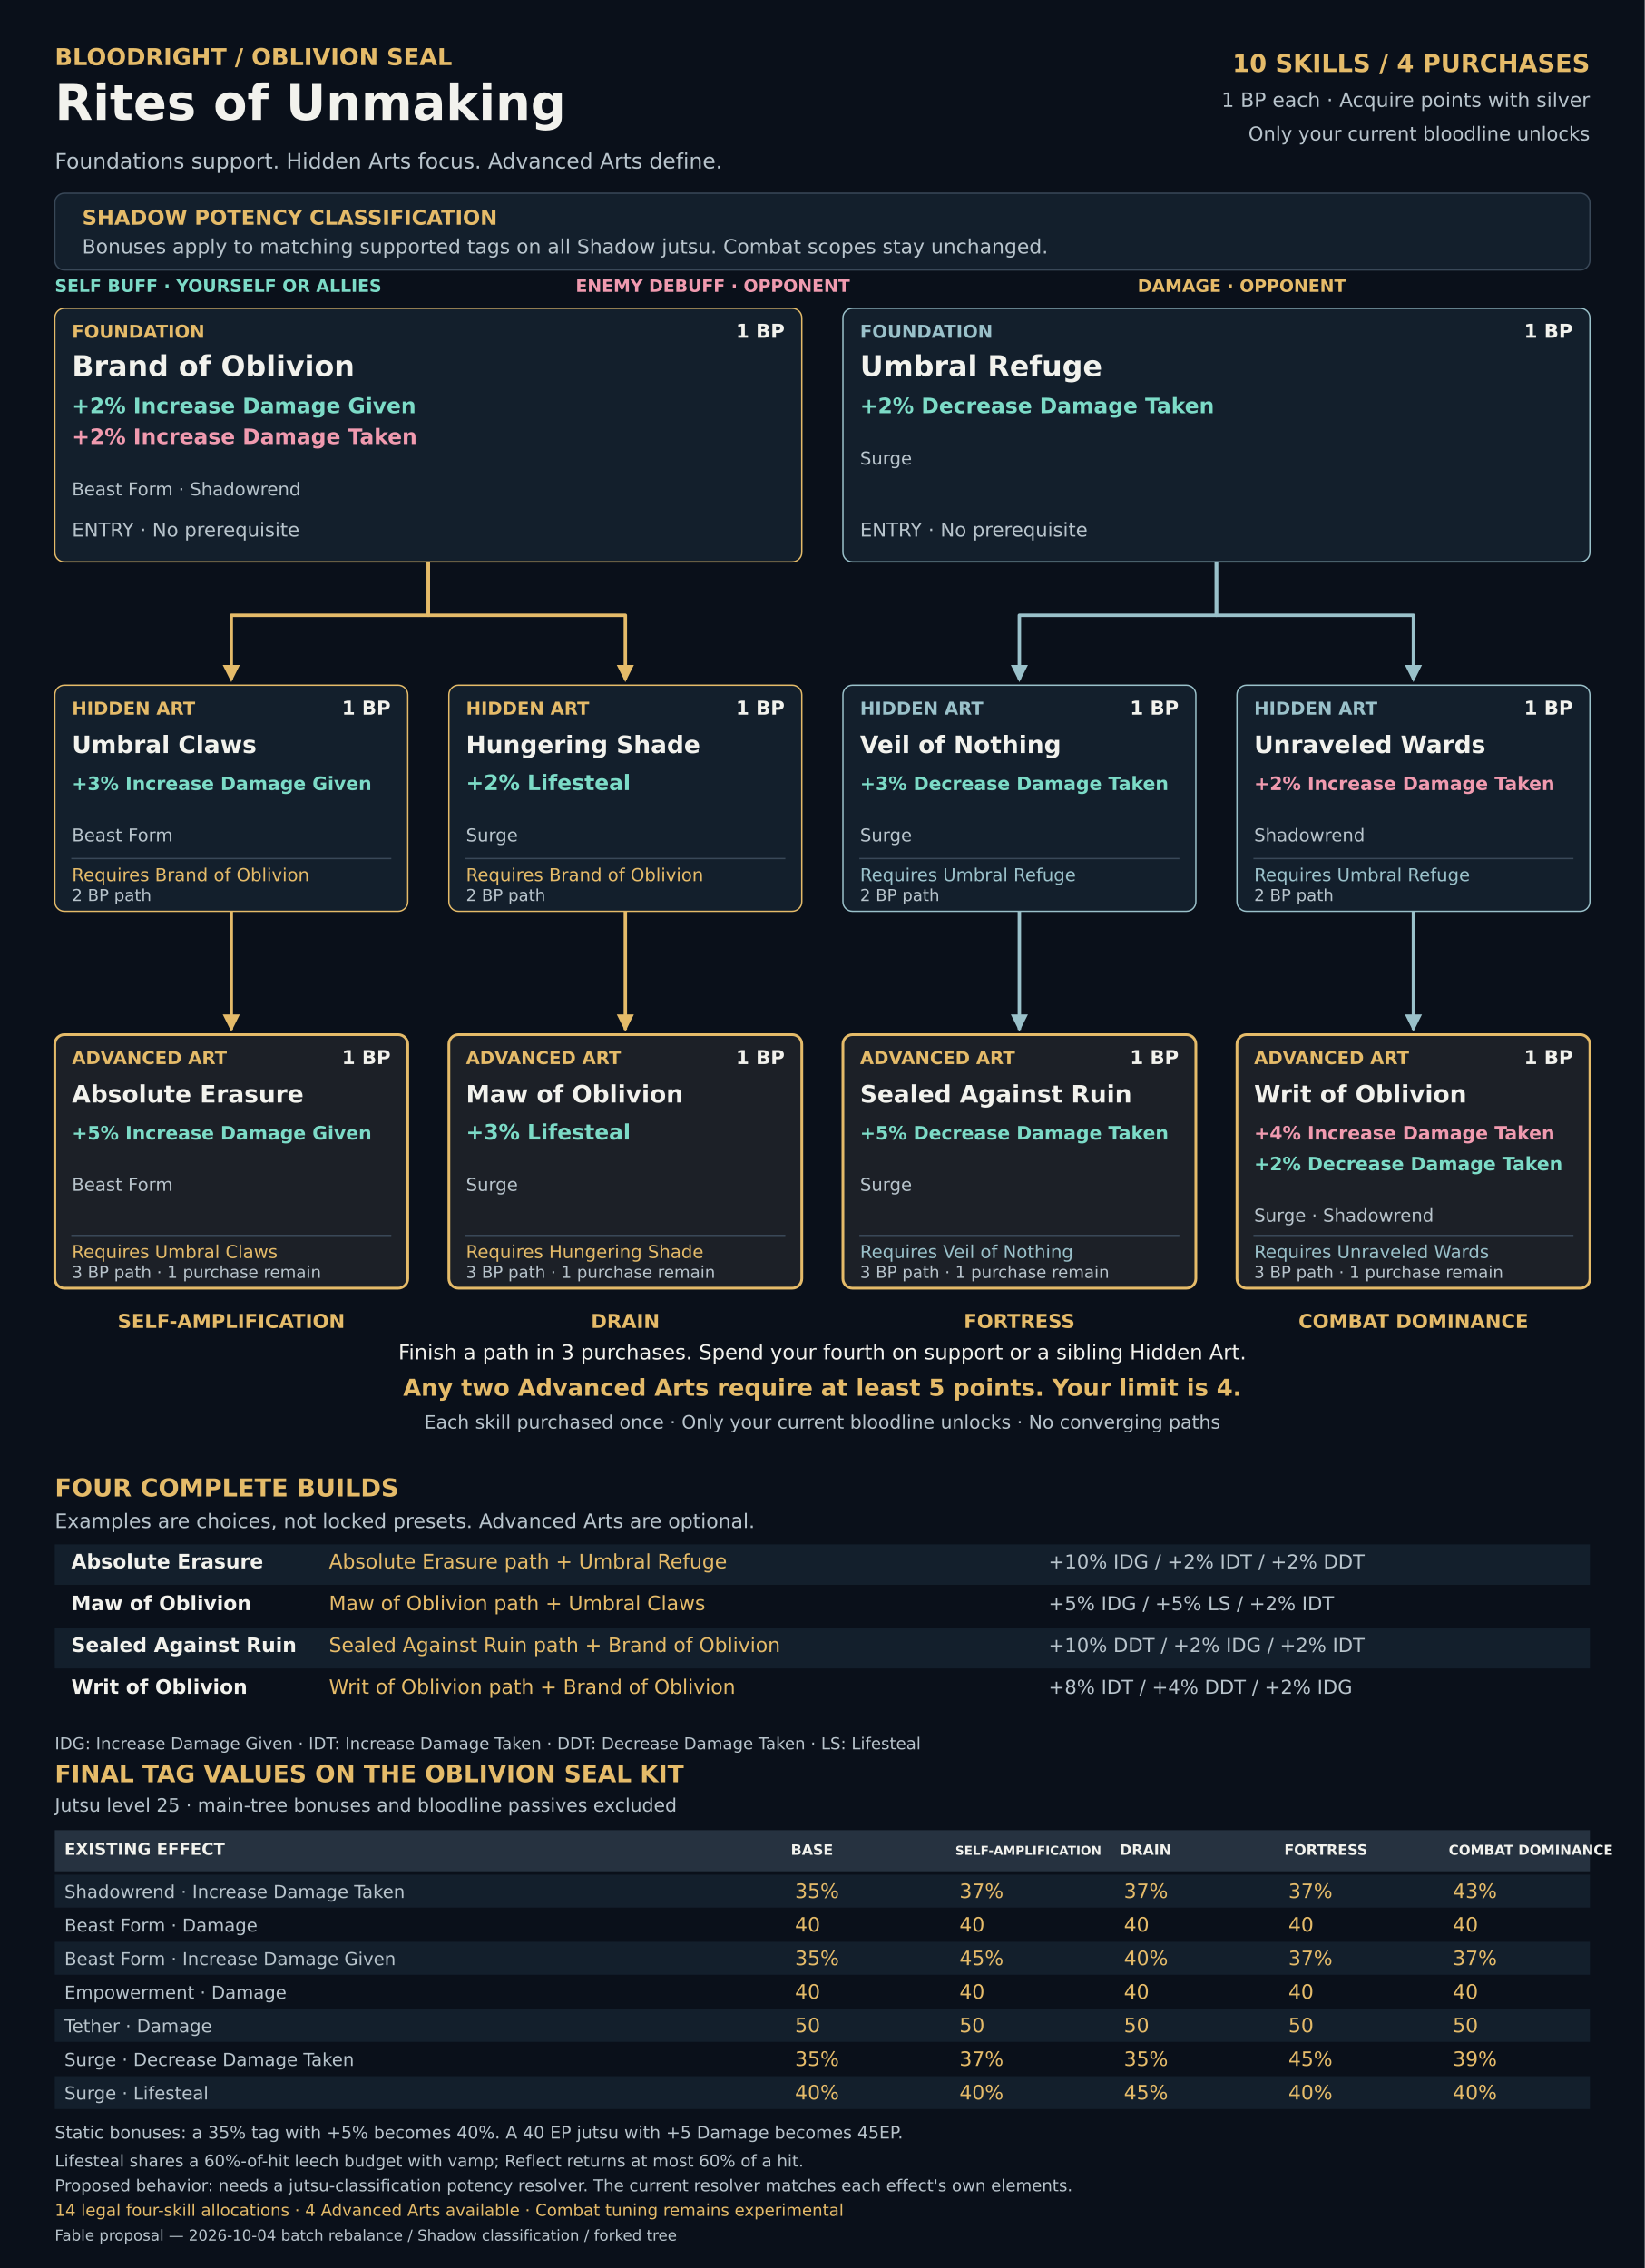
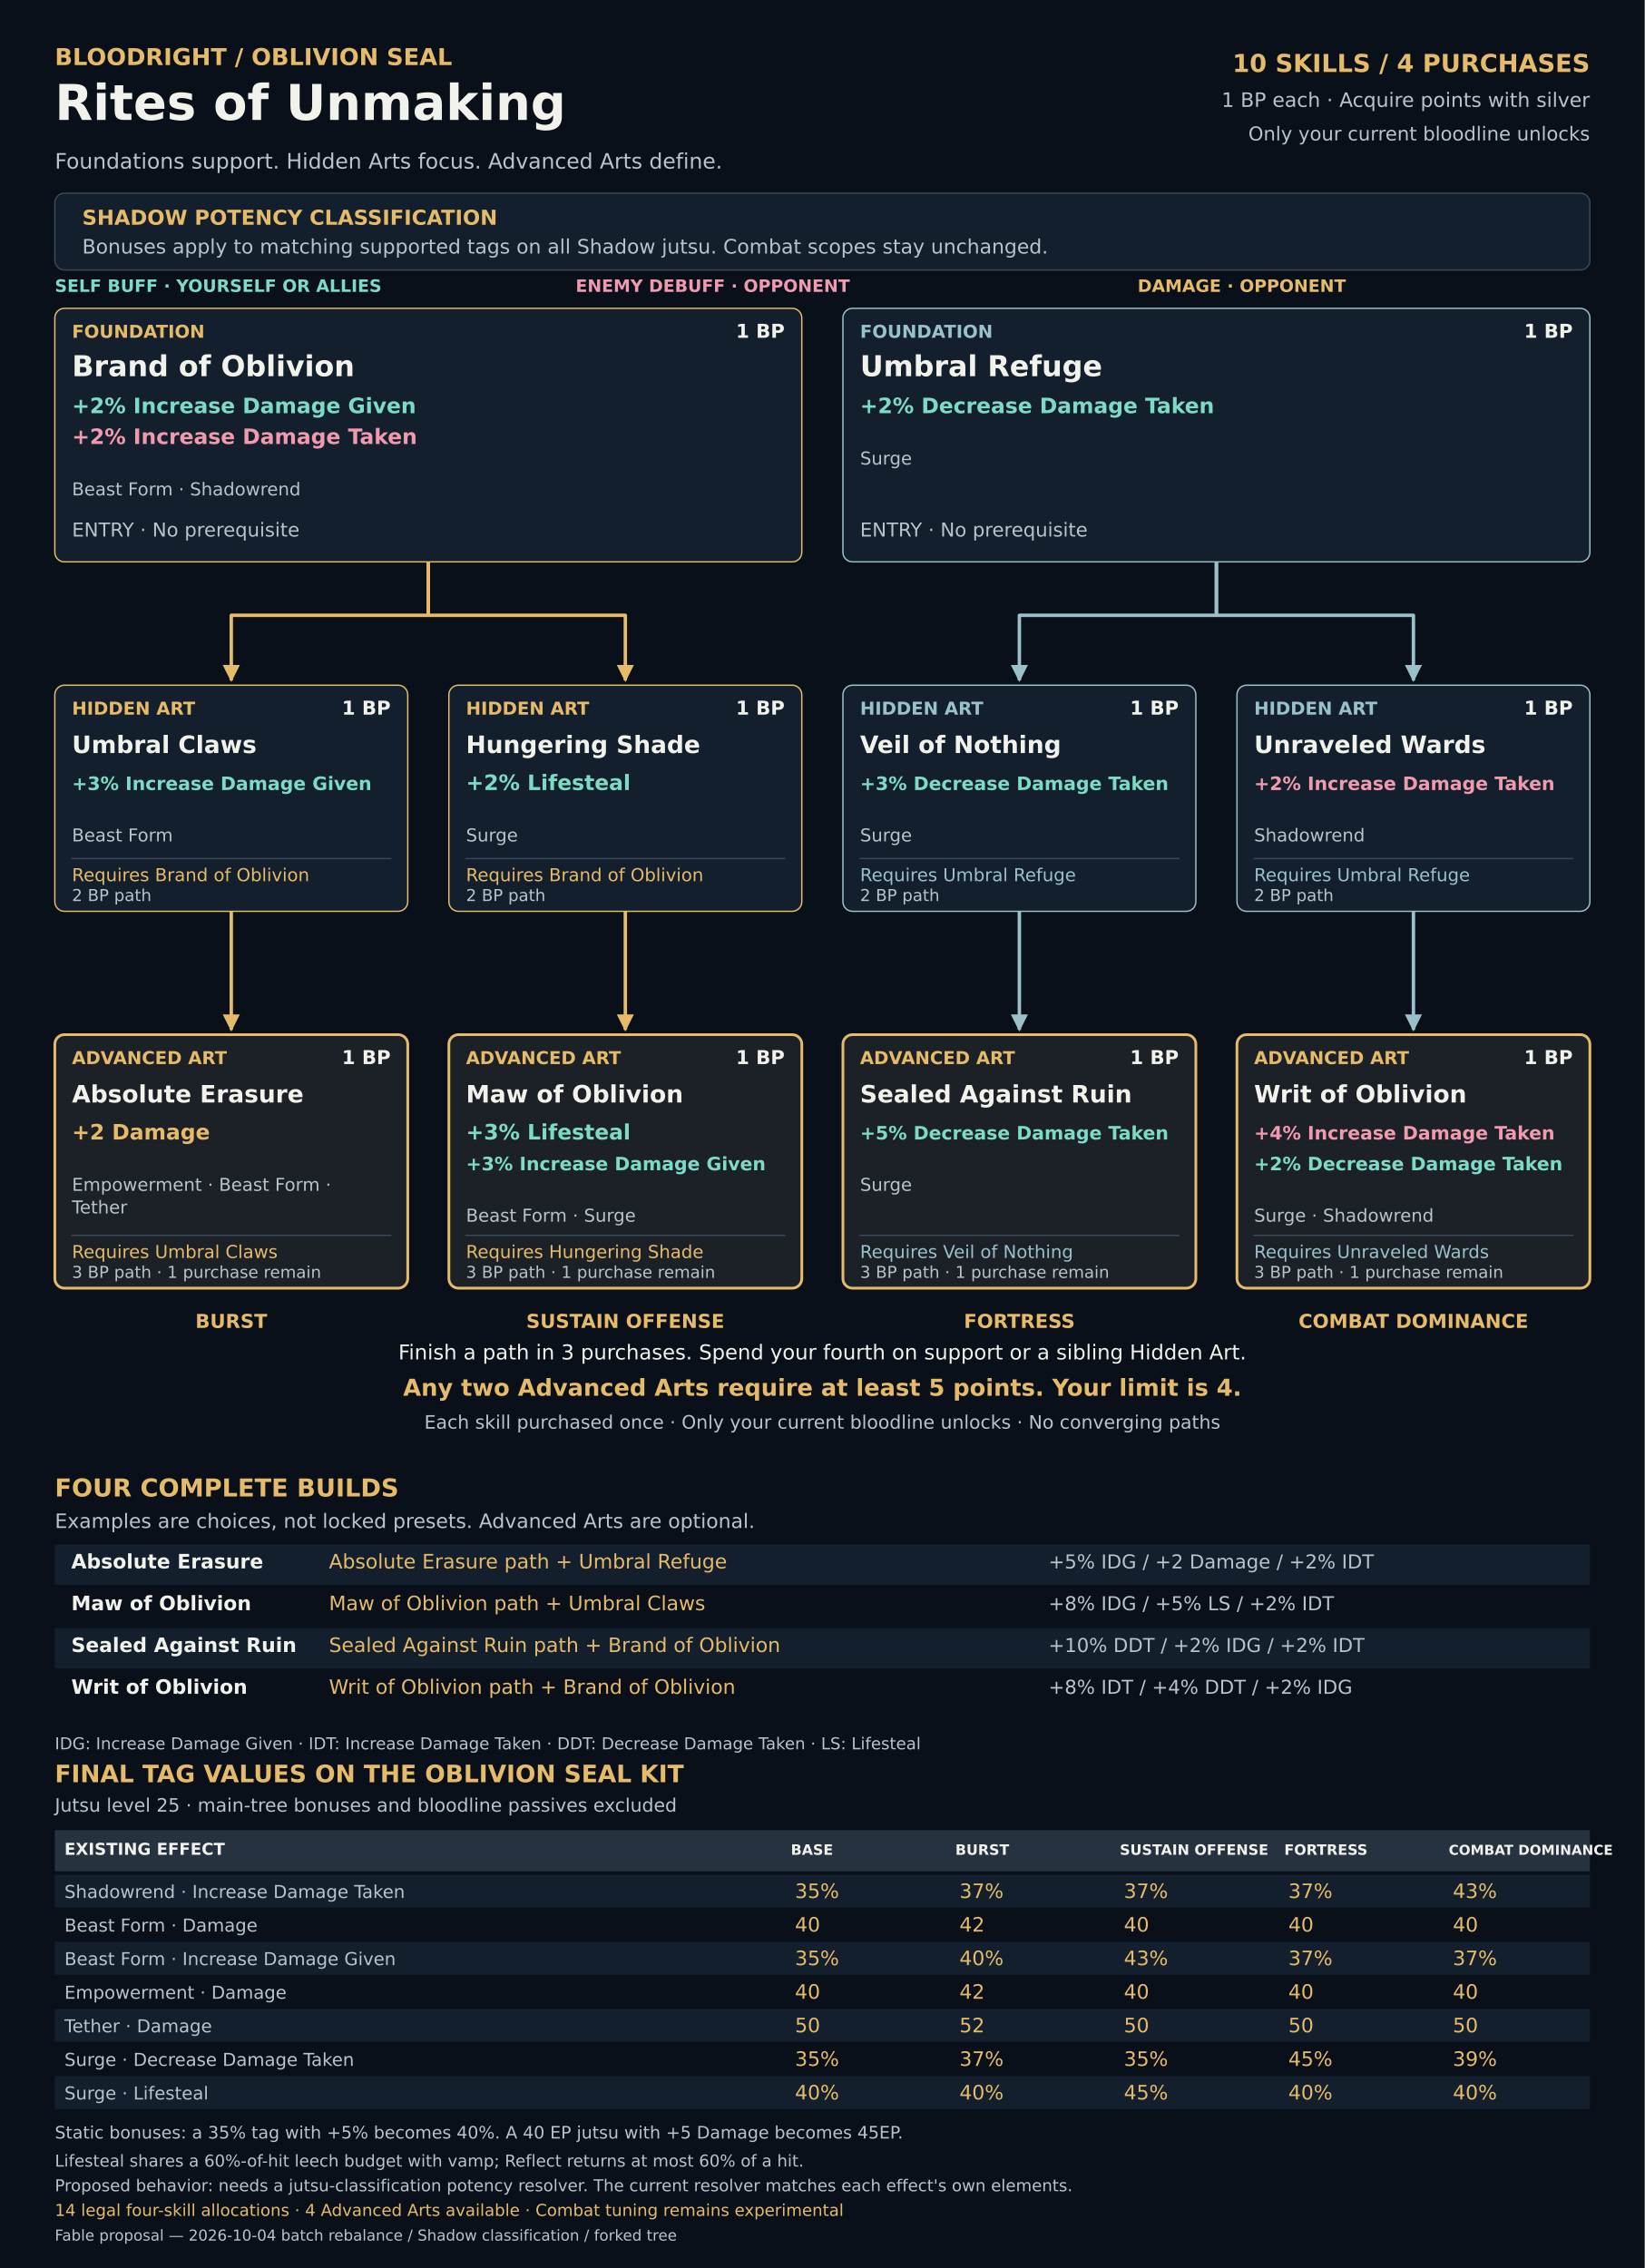
<svg xmlns="http://www.w3.org/2000/svg" width="2400" height="3310" viewBox="0 0 2400 3310" role="img" aria-labelledby="title desc">
  <defs>
    <marker id="arrow-0" viewBox="0 0 10 10" refX="9" refY="5" markerWidth="5" markerHeight="5" orient="auto">
      <path d="M0 0L10 5L0 10Z" fill="#e5bb69" />
    </marker>
    <marker id="arrow-1" viewBox="0 0 10 10" refX="9" refY="5" markerWidth="5" markerHeight="5" orient="auto">
      <path d="M0 0L10 5L0 10Z" fill="#9ac1ca" />
    </marker>
    <marker id="arrow-2" viewBox="0 0 10 10" refX="9" refY="5" markerWidth="5" markerHeight="5" orient="auto">
      <path d="M0 0L10 5L0 10Z" fill="#b8d98d" />
    </marker>
    <marker id="arrow-3" viewBox="0 0 10 10" refX="9" refY="5" markerWidth="5" markerHeight="5" orient="auto">
      <path d="M0 0L10 5L0 10Z" fill="#d9a6e0" />
    </marker>
  </defs>
  <g font-family="DejaVu Sans, sans-serif">
    <rect x="0" y="0" width="2400" height="3310" rx="0" fill="#0a101a" />
    <text x="80" y="95" font-size="34" font-weight="700" fill="#e5bb69" text-anchor="start">BLOODRIGHT / OBLIVION SEAL</text>
    <text x="80" y="175" font-size="72" font-weight="700" fill="#f2f2ed" text-anchor="start">Rites of Unmaking</text>
    <text x="80" y="246" font-size="31" font-weight="400" fill="#b8c4cc" text-anchor="start">Foundations support. Hidden Arts focus. Advanced Arts define.</text>
    <text x="2320" y="105" font-size="36" font-weight="700" fill="#e5bb69" text-anchor="end">10 SKILLS  /  4 PURCHASES</text>
    <text x="2320" y="156" font-size="29" font-weight="400" fill="#b8c4cc" text-anchor="end">1 BP each · Acquire points with silver</text>
    <text x="2320" y="205" font-size="28" font-weight="400" fill="#b8c4cc" text-anchor="end">Only your current bloodline unlocks</text>
    <rect x="80" y="282" width="2240" height="112" rx="14" fill="#131f2c" stroke="#394858" stroke-width="2" />
    <text x="120" y="328" font-size="30" font-weight="700" fill="#e5bb69" text-anchor="start">SHADOW POTENCY CLASSIFICATION</text>
    <text x="120" y="370" font-size="29" font-weight="400" fill="#b8c4cc" text-anchor="start">Bonuses apply to matching supported tags on all Shadow jutsu. Combat scopes stay unchanged.</text>
    <text x="80" y="426" font-size="25" font-weight="700" fill="#7cdbc7" text-anchor="start">SELF BUFF · YOURSELF OR ALLIES</text>
    <text x="840" y="426" font-size="25" font-weight="700" fill="#f09aaf" text-anchor="start">ENEMY DEBUFF · OPPONENT</text>
    <text x="1660" y="426" font-size="25" font-weight="700" fill="#e5bb69" text-anchor="start">DAMAGE · OPPONENT</text>
    <path id="edge-02-03" data-from="02" data-to="03" d="M337.5 1330 V1503" fill="none" stroke="#e5bb69" stroke-width="5" stroke-linejoin="round" marker-end="url(#arrow-0)" />
    <path id="edge-09-10" data-from="09" data-to="10" d="M912.5 1330 V1503" fill="none" stroke="#e5bb69" stroke-width="5" stroke-linejoin="round" marker-end="url(#arrow-0)" />
    <path id="edge-01-02" data-from="01" data-to="02" d="M625 820 V898 H337.5 V993" fill="none" stroke="#e5bb69" stroke-width="5" stroke-linejoin="round" marker-end="url(#arrow-0)" />
    <path id="edge-01-09" data-from="01" data-to="09" d="M625 820 V898 H912.5 V993" fill="none" stroke="#e5bb69" stroke-width="5" stroke-linejoin="round" marker-end="url(#arrow-0)" />
    <path id="edge-07-08" data-from="07" data-to="08" d="M1487.5 1330 V1503" fill="none" stroke="#9ac1ca" stroke-width="5" stroke-linejoin="round" marker-end="url(#arrow-1)" />
    <path id="edge-04-05" data-from="04" data-to="05" d="M2062.5 1330 V1503" fill="none" stroke="#9ac1ca" stroke-width="5" stroke-linejoin="round" marker-end="url(#arrow-1)" />
    <path id="edge-06-07" data-from="06" data-to="07" d="M1775 820 V898 H1487.5 V993" fill="none" stroke="#9ac1ca" stroke-width="5" stroke-linejoin="round" marker-end="url(#arrow-1)" />
    <path id="edge-06-04" data-from="06" data-to="04" d="M1775 820 V898 H2062.5 V993" fill="none" stroke="#9ac1ca" stroke-width="5" stroke-linejoin="round" marker-end="url(#arrow-1)" />
    <g id="node-01" data-cost="1" data-prerequisites="" data-potency-classification="Shadow">
      <rect x="80" y="450" width="1090" height="370" rx="14" fill="#131f2c" stroke="#e5bb69" stroke-width="2" />
      <text x="105.0" y="493" font-size="26" font-weight="700" fill="#e5bb69" text-anchor="start">FOUNDATION</text>
      <text x="1145.0" y="493" font-size="28" font-weight="700" fill="#f2f2ed" text-anchor="end">1 BP</text>
      <text x="105.0" y="549" font-size="42" font-weight="700" fill="#f2f2ed" text-anchor="start">Brand of Oblivion</text>
      <text x="105.0" y="603" font-size="31" font-weight="700" fill="#7cdbc7" text-anchor="start">+2% Increase Damage Given</text>
      <text x="105.0" y="648" font-size="31" font-weight="700" fill="#f09aaf" text-anchor="start">+2% Increase Damage Taken</text>
      <text x="105.0" y="723" font-size="26" font-weight="400" fill="#b8c4cc" text-anchor="start">Beast Form · Shadowrend</text>
      <text x="105.0" y="783" font-size="28" font-weight="400" fill="#b8c4cc" text-anchor="start">ENTRY · No prerequisite</text>
    </g>
    <g id="node-06" data-cost="1" data-prerequisites="" data-potency-classification="Shadow">
      <rect x="1230" y="450" width="1090" height="370" rx="14" fill="#131f2c" stroke="#9ac1ca" stroke-width="2" />
      <text x="1255.0" y="493" font-size="26" font-weight="700" fill="#9ac1ca" text-anchor="start">FOUNDATION</text>
      <text x="2295.0" y="493" font-size="28" font-weight="700" fill="#f2f2ed" text-anchor="end">1 BP</text>
      <text x="1255.0" y="549" font-size="42" font-weight="700" fill="#f2f2ed" text-anchor="start">Umbral Refuge</text>
      <text x="1255.0" y="603" font-size="31" font-weight="700" fill="#7cdbc7" text-anchor="start">+2% Decrease Damage Taken</text>
      <text x="1255.0" y="678" font-size="26" font-weight="400" fill="#b8c4cc" text-anchor="start">Surge</text>
      <text x="1255.0" y="783" font-size="28" font-weight="400" fill="#b8c4cc" text-anchor="start">ENTRY · No prerequisite</text>
    </g>
    <g id="node-02" data-cost="1" data-prerequisites="01" data-potency-classification="Shadow">
      <rect x="80" y="1000" width="515" height="330" rx="14" fill="#131f2c" stroke="#e5bb69" stroke-width="2" />
      <text x="105.0" y="1043" font-size="26" font-weight="700" fill="#e5bb69" text-anchor="start">HIDDEN ART</text>
      <text x="570.0" y="1043" font-size="28" font-weight="700" fill="#f2f2ed" text-anchor="end">1 BP</text>
      <text x="105.0" y="1099" font-size="35" font-weight="700" fill="#f2f2ed" text-anchor="start">Umbral Claws</text>
      <text x="105.0" y="1153" font-size="27" font-weight="700" fill="#7cdbc7" text-anchor="start">+3% Increase Damage Given</text>
      <text x="105.0" y="1228" font-size="26" font-weight="400" fill="#b8c4cc" text-anchor="start">Beast Form</text>
      <path d="M104 1253 L571 1253" fill="none" stroke="#394858" stroke-width="2" />
      <text x="105.0" y="1286" font-size="26" font-weight="400" fill="#e5bb69" text-anchor="start">Requires Brand of Oblivion</text>
      <text x="105.0" y="1315" font-size="24" font-weight="400" fill="#b8c4cc" text-anchor="start">2 BP path</text>
    </g>
    <g id="node-09" data-cost="1" data-prerequisites="01" data-potency-classification="Shadow">
      <rect x="655" y="1000" width="515" height="330" rx="14" fill="#131f2c" stroke="#e5bb69" stroke-width="2" />
      <text x="680.0" y="1043" font-size="26" font-weight="700" fill="#e5bb69" text-anchor="start">HIDDEN ART</text>
      <text x="1145.0" y="1043" font-size="28" font-weight="700" fill="#f2f2ed" text-anchor="end">1 BP</text>
      <text x="680.0" y="1099" font-size="35" font-weight="700" fill="#f2f2ed" text-anchor="start">Hungering Shade</text>
      <text x="680.0" y="1153" font-size="31" font-weight="700" fill="#7cdbc7" text-anchor="start">+2% Lifesteal</text>
      <text x="680.0" y="1228" font-size="26" font-weight="400" fill="#b8c4cc" text-anchor="start">Surge</text>
      <path d="M679 1253 L1146 1253" fill="none" stroke="#394858" stroke-width="2" />
      <text x="680.0" y="1286" font-size="26" font-weight="400" fill="#e5bb69" text-anchor="start">Requires Brand of Oblivion</text>
      <text x="680.0" y="1315" font-size="24" font-weight="400" fill="#b8c4cc" text-anchor="start">2 BP path</text>
    </g>
    <g id="node-07" data-cost="1" data-prerequisites="06" data-potency-classification="Shadow">
      <rect x="1230" y="1000" width="515" height="330" rx="14" fill="#131f2c" stroke="#9ac1ca" stroke-width="2" />
      <text x="1255.0" y="1043" font-size="26" font-weight="700" fill="#9ac1ca" text-anchor="start">HIDDEN ART</text>
      <text x="1720.0" y="1043" font-size="28" font-weight="700" fill="#f2f2ed" text-anchor="end">1 BP</text>
      <text x="1255.0" y="1099" font-size="35" font-weight="700" fill="#f2f2ed" text-anchor="start">Veil of Nothing</text>
      <text x="1255.0" y="1153" font-size="27" font-weight="700" fill="#7cdbc7" text-anchor="start">+3% Decrease Damage Taken</text>
      <text x="1255.0" y="1228" font-size="26" font-weight="400" fill="#b8c4cc" text-anchor="start">Surge</text>
      <path d="M1254 1253 L1721 1253" fill="none" stroke="#394858" stroke-width="2" />
      <text x="1255.0" y="1286" font-size="26" font-weight="400" fill="#9ac1ca" text-anchor="start">Requires Umbral Refuge</text>
      <text x="1255.0" y="1315" font-size="24" font-weight="400" fill="#b8c4cc" text-anchor="start">2 BP path</text>
    </g>
    <g id="node-04" data-cost="1" data-prerequisites="06" data-potency-classification="Shadow">
      <rect x="1805" y="1000" width="515" height="330" rx="14" fill="#131f2c" stroke="#9ac1ca" stroke-width="2" />
      <text x="1830.0" y="1043" font-size="26" font-weight="700" fill="#9ac1ca" text-anchor="start">HIDDEN ART</text>
      <text x="2295.0" y="1043" font-size="28" font-weight="700" fill="#f2f2ed" text-anchor="end">1 BP</text>
      <text x="1830.0" y="1099" font-size="35" font-weight="700" fill="#f2f2ed" text-anchor="start">Unraveled Wards</text>
      <text x="1830.0" y="1153" font-size="27" font-weight="700" fill="#f09aaf" text-anchor="start">+2% Increase Damage Taken</text>
      <text x="1830.0" y="1228" font-size="26" font-weight="400" fill="#b8c4cc" text-anchor="start">Shadowrend</text>
      <path d="M1829 1253 L2296 1253" fill="none" stroke="#394858" stroke-width="2" />
      <text x="1830.0" y="1286" font-size="26" font-weight="400" fill="#9ac1ca" text-anchor="start">Requires Umbral Refuge</text>
      <text x="1830.0" y="1315" font-size="24" font-weight="400" fill="#b8c4cc" text-anchor="start">2 BP path</text>
    </g>
    <g id="node-03" data-cost="1" data-prerequisites="02" data-potency-classification="Shadow">
      <rect x="80" y="1510" width="515" height="370" rx="14" fill="#1c2027" stroke="#e5bb69" stroke-width="4" />
      <text x="105.0" y="1553" font-size="26" font-weight="700" fill="#e5bb69" text-anchor="start">ADVANCED ART</text>
      <text x="570.0" y="1553" font-size="28" font-weight="700" fill="#f2f2ed" text-anchor="end">1 BP</text>
      <text x="105.0" y="1609" font-size="35" font-weight="700" fill="#f2f2ed" text-anchor="start">Absolute Erasure</text>
-       <text x="105.0" y="1663" font-size="27" font-weight="700" fill="#7cdbc7" text-anchor="start">+5% Increase Damage Given</text>
-       <text x="105.0" y="1738" font-size="26" font-weight="400" fill="#b8c4cc" text-anchor="start">Beast Form</text>
+       <text x="105.0" y="1663" font-size="31" font-weight="700" fill="#e5bb69" text-anchor="start">+2 Damage</text>
+       <text x="105.0" y="1738" font-size="26" font-weight="400" fill="#b8c4cc" text-anchor="start">Empowerment · Beast Form ·</text>
+       <text x="105.0" y="1771" font-size="26" font-weight="400" fill="#b8c4cc" text-anchor="start">Tether</text>
      <path d="M104 1803 L571 1803" fill="none" stroke="#394858" stroke-width="2" />
      <text x="105.0" y="1836" font-size="26" font-weight="400" fill="#e5bb69" text-anchor="start">Requires Umbral Claws</text>
      <text x="105.0" y="1865" font-size="24" font-weight="400" fill="#b8c4cc" text-anchor="start">3 BP path · 1 purchase remain</text>
    </g>
    <g id="node-10" data-cost="1" data-prerequisites="09" data-potency-classification="Shadow">
      <rect x="655" y="1510" width="515" height="370" rx="14" fill="#1c2027" stroke="#e5bb69" stroke-width="4" />
      <text x="680.0" y="1553" font-size="26" font-weight="700" fill="#e5bb69" text-anchor="start">ADVANCED ART</text>
      <text x="1145.0" y="1553" font-size="28" font-weight="700" fill="#f2f2ed" text-anchor="end">1 BP</text>
      <text x="680.0" y="1609" font-size="35" font-weight="700" fill="#f2f2ed" text-anchor="start">Maw of Oblivion</text>
      <text x="680.0" y="1663" font-size="31" font-weight="700" fill="#7cdbc7" text-anchor="start">+3% Lifesteal</text>
-       <text x="680.0" y="1738" font-size="26" font-weight="400" fill="#b8c4cc" text-anchor="start">Surge</text>
+       <text x="680.0" y="1708" font-size="27" font-weight="700" fill="#7cdbc7" text-anchor="start">+3% Increase Damage Given</text>
+       <text x="680.0" y="1783" font-size="26" font-weight="400" fill="#b8c4cc" text-anchor="start">Beast Form · Surge</text>
      <path d="M679 1803 L1146 1803" fill="none" stroke="#394858" stroke-width="2" />
      <text x="680.0" y="1836" font-size="26" font-weight="400" fill="#e5bb69" text-anchor="start">Requires Hungering Shade</text>
      <text x="680.0" y="1865" font-size="24" font-weight="400" fill="#b8c4cc" text-anchor="start">3 BP path · 1 purchase remain</text>
    </g>
    <g id="node-08" data-cost="1" data-prerequisites="07" data-potency-classification="Shadow">
      <rect x="1230" y="1510" width="515" height="370" rx="14" fill="#1c2027" stroke="#e5bb69" stroke-width="4" />
      <text x="1255.0" y="1553" font-size="26" font-weight="700" fill="#e5bb69" text-anchor="start">ADVANCED ART</text>
      <text x="1720.0" y="1553" font-size="28" font-weight="700" fill="#f2f2ed" text-anchor="end">1 BP</text>
      <text x="1255.0" y="1609" font-size="35" font-weight="700" fill="#f2f2ed" text-anchor="start">Sealed Against Ruin</text>
      <text x="1255.0" y="1663" font-size="27" font-weight="700" fill="#7cdbc7" text-anchor="start">+5% Decrease Damage Taken</text>
      <text x="1255.0" y="1738" font-size="26" font-weight="400" fill="#b8c4cc" text-anchor="start">Surge</text>
      <path d="M1254 1803 L1721 1803" fill="none" stroke="#394858" stroke-width="2" />
      <text x="1255.0" y="1836" font-size="26" font-weight="400" fill="#9ac1ca" text-anchor="start">Requires Veil of Nothing</text>
      <text x="1255.0" y="1865" font-size="24" font-weight="400" fill="#b8c4cc" text-anchor="start">3 BP path · 1 purchase remain</text>
    </g>
    <g id="node-05" data-cost="1" data-prerequisites="04" data-potency-classification="Shadow">
      <rect x="1805" y="1510" width="515" height="370" rx="14" fill="#1c2027" stroke="#e5bb69" stroke-width="4" />
      <text x="1830.0" y="1553" font-size="26" font-weight="700" fill="#e5bb69" text-anchor="start">ADVANCED ART</text>
      <text x="2295.0" y="1553" font-size="28" font-weight="700" fill="#f2f2ed" text-anchor="end">1 BP</text>
      <text x="1830.0" y="1609" font-size="35" font-weight="700" fill="#f2f2ed" text-anchor="start">Writ of Oblivion</text>
      <text x="1830.0" y="1663" font-size="27" font-weight="700" fill="#f09aaf" text-anchor="start">+4% Increase Damage Taken</text>
      <text x="1830.0" y="1708" font-size="27" font-weight="700" fill="#7cdbc7" text-anchor="start">+2% Decrease Damage Taken</text>
      <text x="1830.0" y="1783" font-size="26" font-weight="400" fill="#b8c4cc" text-anchor="start">Surge · Shadowrend</text>
      <path d="M1829 1803 L2296 1803" fill="none" stroke="#394858" stroke-width="2" />
      <text x="1830.0" y="1836" font-size="26" font-weight="400" fill="#9ac1ca" text-anchor="start">Requires Unraveled Wards</text>
      <text x="1830.0" y="1865" font-size="24" font-weight="400" fill="#b8c4cc" text-anchor="start">3 BP path · 1 purchase remain</text>
    </g>
-     <text x="337.5" y="1938" font-size="28" font-weight="700" fill="#e5bb69" text-anchor="middle">SELF-AMPLIFICATION</text>
-     <text x="912.5" y="1938" font-size="28" font-weight="700" fill="#e5bb69" text-anchor="middle">DRAIN</text>
+     <text x="337.5" y="1938" font-size="28" font-weight="700" fill="#e5bb69" text-anchor="middle">BURST</text>
+     <text x="912.5" y="1938" font-size="28" font-weight="700" fill="#e5bb69" text-anchor="middle">SUSTAIN OFFENSE</text>
    <text x="1487.5" y="1938" font-size="28" font-weight="700" fill="#e5bb69" text-anchor="middle">FORTRESS</text>
    <text x="2062.5" y="1938" font-size="28" font-weight="700" fill="#e5bb69" text-anchor="middle">COMBAT DOMINANCE</text>
    <text x="1200.0" y="1984" font-size="30" font-weight="400" fill="#f2f2ed" text-anchor="middle">Finish a path in 3 purchases. Spend your fourth on support or a sibling Hidden Art.</text>
    <text x="1200.0" y="2037" font-size="34" font-weight="700" fill="#e5bb69" text-anchor="middle">Any two Advanced Arts require at least 5 points. Your limit is 4.</text>
    <text x="1200.0" y="2085" font-size="27" font-weight="400" fill="#b8c4cc" text-anchor="middle">Each skill purchased once · Only your current bloodline unlocks · No converging paths</text>
    <text x="80" y="2184" font-size="36" font-weight="700" fill="#e5bb69" text-anchor="start">FOUR COMPLETE BUILDS</text>
    <text x="80" y="2230" font-size="29" font-weight="400" fill="#b8c4cc" text-anchor="start">Examples are choices, not locked presets. Advanced Arts are optional.</text>
    <rect x="80" y="2254" width="2240" height="59" rx="0" fill="#131f2c" />
    <text x="104" y="2289" font-size="29" font-weight="700" fill="#f2f2ed" text-anchor="start">Absolute Erasure</text>
    <text x="480" y="2289" font-size="29" font-weight="400" fill="#e5bb69" text-anchor="start">Absolute Erasure path + Umbral Refuge</text>
-     <text x="1530" y="2289" font-size="28" font-weight="400" fill="#b8c4cc" text-anchor="start">+10% IDG / +2% IDT / +2% DDT</text>
+     <text x="1530" y="2289" font-size="28" font-weight="400" fill="#b8c4cc" text-anchor="start">+5% IDG / +2 Damage / +2% IDT</text>
    <rect x="80" y="2315" width="2240" height="59" rx="0" fill="#0a101a" />
    <text x="104" y="2350" font-size="29" font-weight="700" fill="#f2f2ed" text-anchor="start">Maw of Oblivion</text>
    <text x="480" y="2350" font-size="29" font-weight="400" fill="#e5bb69" text-anchor="start">Maw of Oblivion path + Umbral Claws</text>
-     <text x="1530" y="2350" font-size="28" font-weight="400" fill="#b8c4cc" text-anchor="start">+5% IDG / +5% LS / +2% IDT</text>
+     <text x="1530" y="2350" font-size="28" font-weight="400" fill="#b8c4cc" text-anchor="start">+8% IDG / +5% LS / +2% IDT</text>
    <rect x="80" y="2376" width="2240" height="59" rx="0" fill="#131f2c" />
    <text x="104" y="2411" font-size="29" font-weight="700" fill="#f2f2ed" text-anchor="start">Sealed Against Ruin</text>
    <text x="480" y="2411" font-size="29" font-weight="400" fill="#e5bb69" text-anchor="start">Sealed Against Ruin path + Brand of Oblivion</text>
    <text x="1530" y="2411" font-size="28" font-weight="400" fill="#b8c4cc" text-anchor="start">+10% DDT / +2% IDG / +2% IDT</text>
    <rect x="80" y="2437" width="2240" height="59" rx="0" fill="#0a101a" />
    <text x="104" y="2472" font-size="29" font-weight="700" fill="#f2f2ed" text-anchor="start">Writ of Oblivion</text>
    <text x="480" y="2472" font-size="29" font-weight="400" fill="#e5bb69" text-anchor="start">Writ of Oblivion path + Brand of Oblivion</text>
    <text x="1530" y="2472" font-size="28" font-weight="400" fill="#b8c4cc" text-anchor="start">+8% IDT / +4% DDT / +2% IDG</text>
    <text x="80" y="2553" font-size="24" font-weight="400" fill="#b8c4cc" text-anchor="start">IDG: Increase Damage Given · IDT: Increase Damage Taken · DDT: Decrease Damage Taken · LS: Lifesteal</text>
    <text x="80" y="2601" font-size="35" font-weight="700" fill="#e5bb69" text-anchor="start">FINAL TAG VALUES ON THE OBLIVION SEAL KIT</text>
    <text x="80" y="2644" font-size="27" font-weight="400" fill="#b8c4cc" text-anchor="start">Jutsu level 25 · main-tree bonuses and bloodline passives excluded</text>
    <rect x="80" y="2671" width="2240" height="60" rx="0" fill="#263240" />
    <text x="94" y="2707" font-size="24" font-weight="700" fill="#f2f2ed" text-anchor="start">EXISTING EFFECT</text>
    <text x="1154.0" y="2707" font-size="21" font-weight="700" fill="#f2f2ed" text-anchor="start">BASE</text>
-     <text x="1394.0" y="2707" font-size="18" font-weight="700" fill="#f2f2ed" text-anchor="start">SELF-AMPLIFICATION</text>
-     <text x="1634.0" y="2707" font-size="21" font-weight="700" fill="#f2f2ed" text-anchor="start">DRAIN</text>
+     <text x="1394.0" y="2707" font-size="21" font-weight="700" fill="#f2f2ed" text-anchor="start">BURST</text>
+     <text x="1634.0" y="2707" font-size="21" font-weight="700" fill="#f2f2ed" text-anchor="start">SUSTAIN OFFENSE</text>
    <text x="1874.0" y="2707" font-size="21" font-weight="700" fill="#f2f2ed" text-anchor="start">FORTRESS</text>
    <text x="2114.0" y="2707" font-size="20" font-weight="700" fill="#f2f2ed" text-anchor="start">COMBAT DOMINANCE</text>
    <rect x="80" y="2736" width="2240" height="48" rx="0" fill="#131f2c" />
    <text x="94" y="2770" font-size="26" font-weight="400" fill="#b8c4cc" text-anchor="start">Shadowrend · Increase Damage Taken</text>
    <text x="1160.0" y="2770" font-size="29" font-weight="400" fill="#e5bb69" text-anchor="start">35%</text>
    <text x="1400.0" y="2770" font-size="29" font-weight="400" fill="#e5bb69" text-anchor="start">37%</text>
    <text x="1640.0" y="2770" font-size="29" font-weight="400" fill="#e5bb69" text-anchor="start">37%</text>
    <text x="1880.0" y="2770" font-size="29" font-weight="400" fill="#e5bb69" text-anchor="start">37%</text>
    <text x="2120.0" y="2770" font-size="29" font-weight="400" fill="#e5bb69" text-anchor="start">43%</text>
    <text x="94" y="2819" font-size="26" font-weight="400" fill="#b8c4cc" text-anchor="start">Beast Form · Damage</text>
    <text x="1160.0" y="2819" font-size="29" font-weight="400" fill="#e5bb69" text-anchor="start">40</text>
-     <text x="1400.0" y="2819" font-size="29" font-weight="400" fill="#e5bb69" text-anchor="start">40</text>
+     <text x="1400.0" y="2819" font-size="29" font-weight="400" fill="#e5bb69" text-anchor="start">42</text>
    <text x="1640.0" y="2819" font-size="29" font-weight="400" fill="#e5bb69" text-anchor="start">40</text>
    <text x="1880.0" y="2819" font-size="29" font-weight="400" fill="#e5bb69" text-anchor="start">40</text>
    <text x="2120.0" y="2819" font-size="29" font-weight="400" fill="#e5bb69" text-anchor="start">40</text>
    <rect x="80" y="2834" width="2240" height="48" rx="0" fill="#131f2c" />
    <text x="94" y="2868" font-size="26" font-weight="400" fill="#b8c4cc" text-anchor="start">Beast Form · Increase Damage Given</text>
    <text x="1160.0" y="2868" font-size="29" font-weight="400" fill="#e5bb69" text-anchor="start">35%</text>
-     <text x="1400.0" y="2868" font-size="29" font-weight="400" fill="#e5bb69" text-anchor="start">45%</text>
-     <text x="1640.0" y="2868" font-size="29" font-weight="400" fill="#e5bb69" text-anchor="start">40%</text>
+     <text x="1400.0" y="2868" font-size="29" font-weight="400" fill="#e5bb69" text-anchor="start">40%</text>
+     <text x="1640.0" y="2868" font-size="29" font-weight="400" fill="#e5bb69" text-anchor="start">43%</text>
    <text x="1880.0" y="2868" font-size="29" font-weight="400" fill="#e5bb69" text-anchor="start">37%</text>
    <text x="2120.0" y="2868" font-size="29" font-weight="400" fill="#e5bb69" text-anchor="start">37%</text>
    <text x="94" y="2917" font-size="26" font-weight="400" fill="#b8c4cc" text-anchor="start">Empowerment · Damage</text>
    <text x="1160.0" y="2917" font-size="29" font-weight="400" fill="#e5bb69" text-anchor="start">40</text>
-     <text x="1400.0" y="2917" font-size="29" font-weight="400" fill="#e5bb69" text-anchor="start">40</text>
+     <text x="1400.0" y="2917" font-size="29" font-weight="400" fill="#e5bb69" text-anchor="start">42</text>
    <text x="1640.0" y="2917" font-size="29" font-weight="400" fill="#e5bb69" text-anchor="start">40</text>
    <text x="1880.0" y="2917" font-size="29" font-weight="400" fill="#e5bb69" text-anchor="start">40</text>
    <text x="2120.0" y="2917" font-size="29" font-weight="400" fill="#e5bb69" text-anchor="start">40</text>
    <rect x="80" y="2932" width="2240" height="48" rx="0" fill="#131f2c" />
    <text x="94" y="2966" font-size="26" font-weight="400" fill="#b8c4cc" text-anchor="start">Tether · Damage</text>
    <text x="1160.0" y="2966" font-size="29" font-weight="400" fill="#e5bb69" text-anchor="start">50</text>
-     <text x="1400.0" y="2966" font-size="29" font-weight="400" fill="#e5bb69" text-anchor="start">50</text>
+     <text x="1400.0" y="2966" font-size="29" font-weight="400" fill="#e5bb69" text-anchor="start">52</text>
    <text x="1640.0" y="2966" font-size="29" font-weight="400" fill="#e5bb69" text-anchor="start">50</text>
    <text x="1880.0" y="2966" font-size="29" font-weight="400" fill="#e5bb69" text-anchor="start">50</text>
    <text x="2120.0" y="2966" font-size="29" font-weight="400" fill="#e5bb69" text-anchor="start">50</text>
    <text x="94" y="3015" font-size="26" font-weight="400" fill="#b8c4cc" text-anchor="start">Surge · Decrease Damage Taken</text>
    <text x="1160.0" y="3015" font-size="29" font-weight="400" fill="#e5bb69" text-anchor="start">35%</text>
    <text x="1400.0" y="3015" font-size="29" font-weight="400" fill="#e5bb69" text-anchor="start">37%</text>
    <text x="1640.0" y="3015" font-size="29" font-weight="400" fill="#e5bb69" text-anchor="start">35%</text>
    <text x="1880.0" y="3015" font-size="29" font-weight="400" fill="#e5bb69" text-anchor="start">45%</text>
    <text x="2120.0" y="3015" font-size="29" font-weight="400" fill="#e5bb69" text-anchor="start">39%</text>
    <rect x="80" y="3030" width="2240" height="48" rx="0" fill="#131f2c" />
    <text x="94" y="3064" font-size="26" font-weight="400" fill="#b8c4cc" text-anchor="start">Surge · Lifesteal</text>
    <text x="1160.0" y="3064" font-size="29" font-weight="400" fill="#e5bb69" text-anchor="start">40%</text>
    <text x="1400.0" y="3064" font-size="29" font-weight="400" fill="#e5bb69" text-anchor="start">40%</text>
    <text x="1640.0" y="3064" font-size="29" font-weight="400" fill="#e5bb69" text-anchor="start">45%</text>
    <text x="1880.0" y="3064" font-size="29" font-weight="400" fill="#e5bb69" text-anchor="start">40%</text>
    <text x="2120.0" y="3064" font-size="29" font-weight="400" fill="#e5bb69" text-anchor="start">40%</text>
    <text x="80" y="3121" font-size="25" font-weight="400" fill="#b8c4cc" text-anchor="start">Static bonuses: a 35% tag with +5% becomes 40%. A 40 EP jutsu with +5 Damage becomes 45EP.</text>
    <text x="80" y="3162" font-size="24" font-weight="400" fill="#b8c4cc" text-anchor="start">Lifesteal shares a 60%-of-hit leech budget with vamp; Reflect returns at most 60% of a hit.</text>
    <text x="80" y="3198" font-size="24" font-weight="400" fill="#b8c4cc" text-anchor="start">Proposed behavior: needs a jutsu-classification potency resolver. The current resolver matches each effect's own elements.</text>
    <text x="80" y="3234" font-size="24" font-weight="400" fill="#e5bb69" text-anchor="start">14 legal four-skill allocations · 4 Advanced Arts available · Combat tuning remains experimental</text>
    <text x="80" y="3270" font-size="22" font-weight="400" fill="#b8c4cc" text-anchor="start">Fable proposal — 2026-10-04 batch rebalance / Shadow classification / forked tree</text>
  </g>
</svg>
